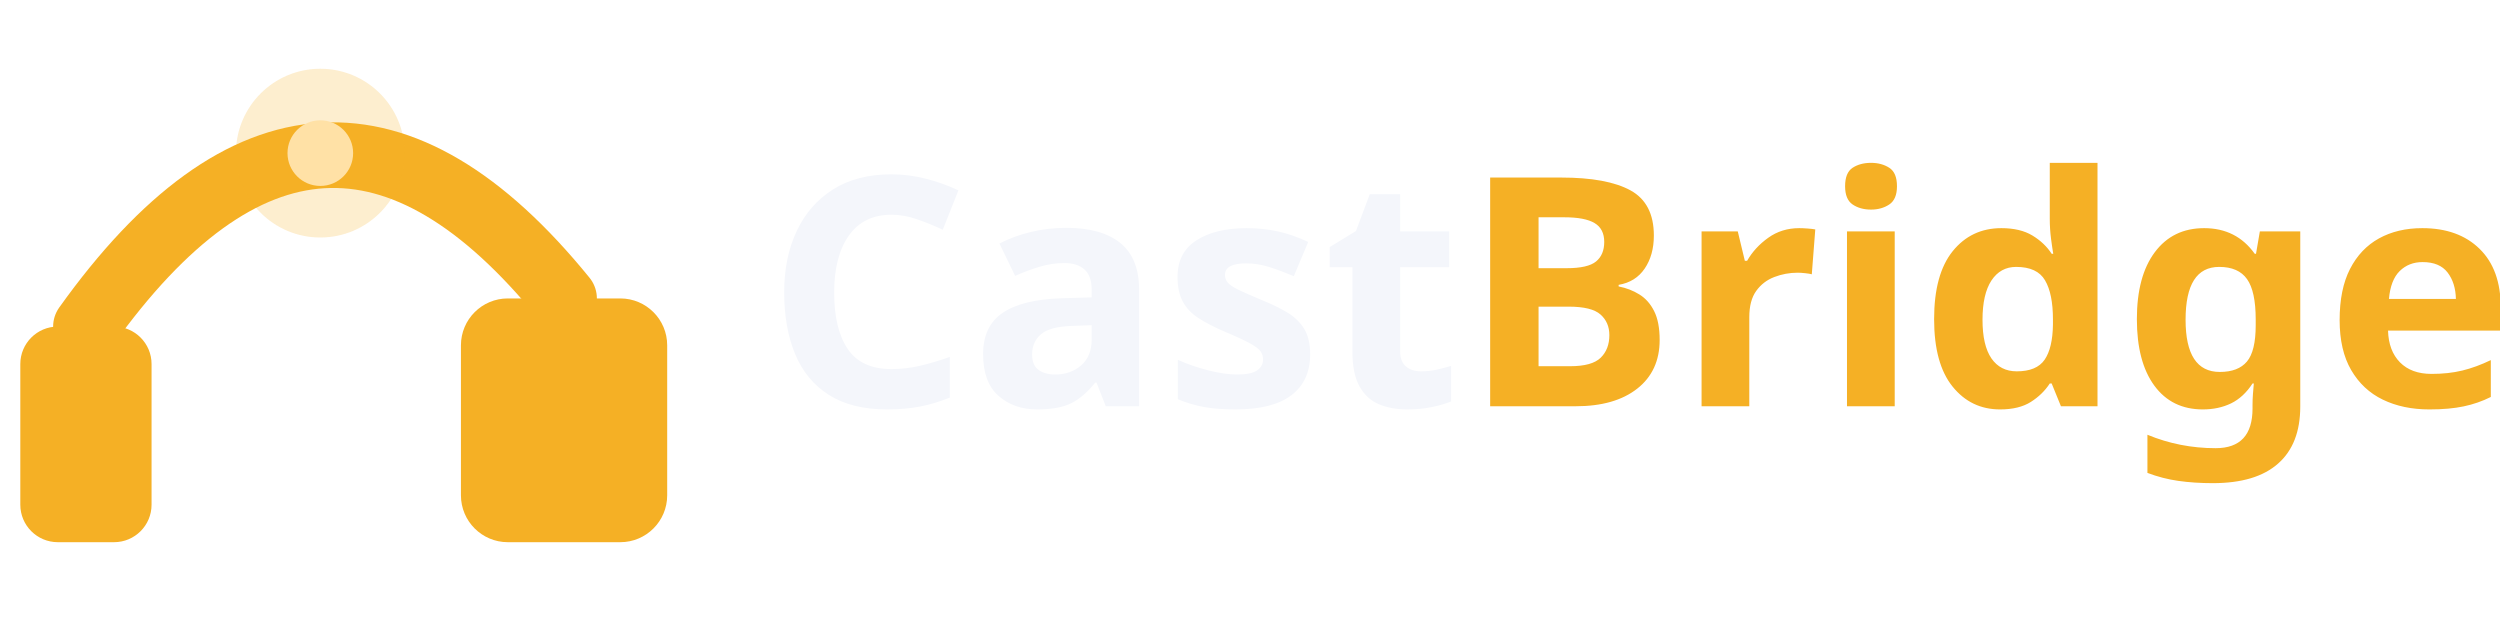
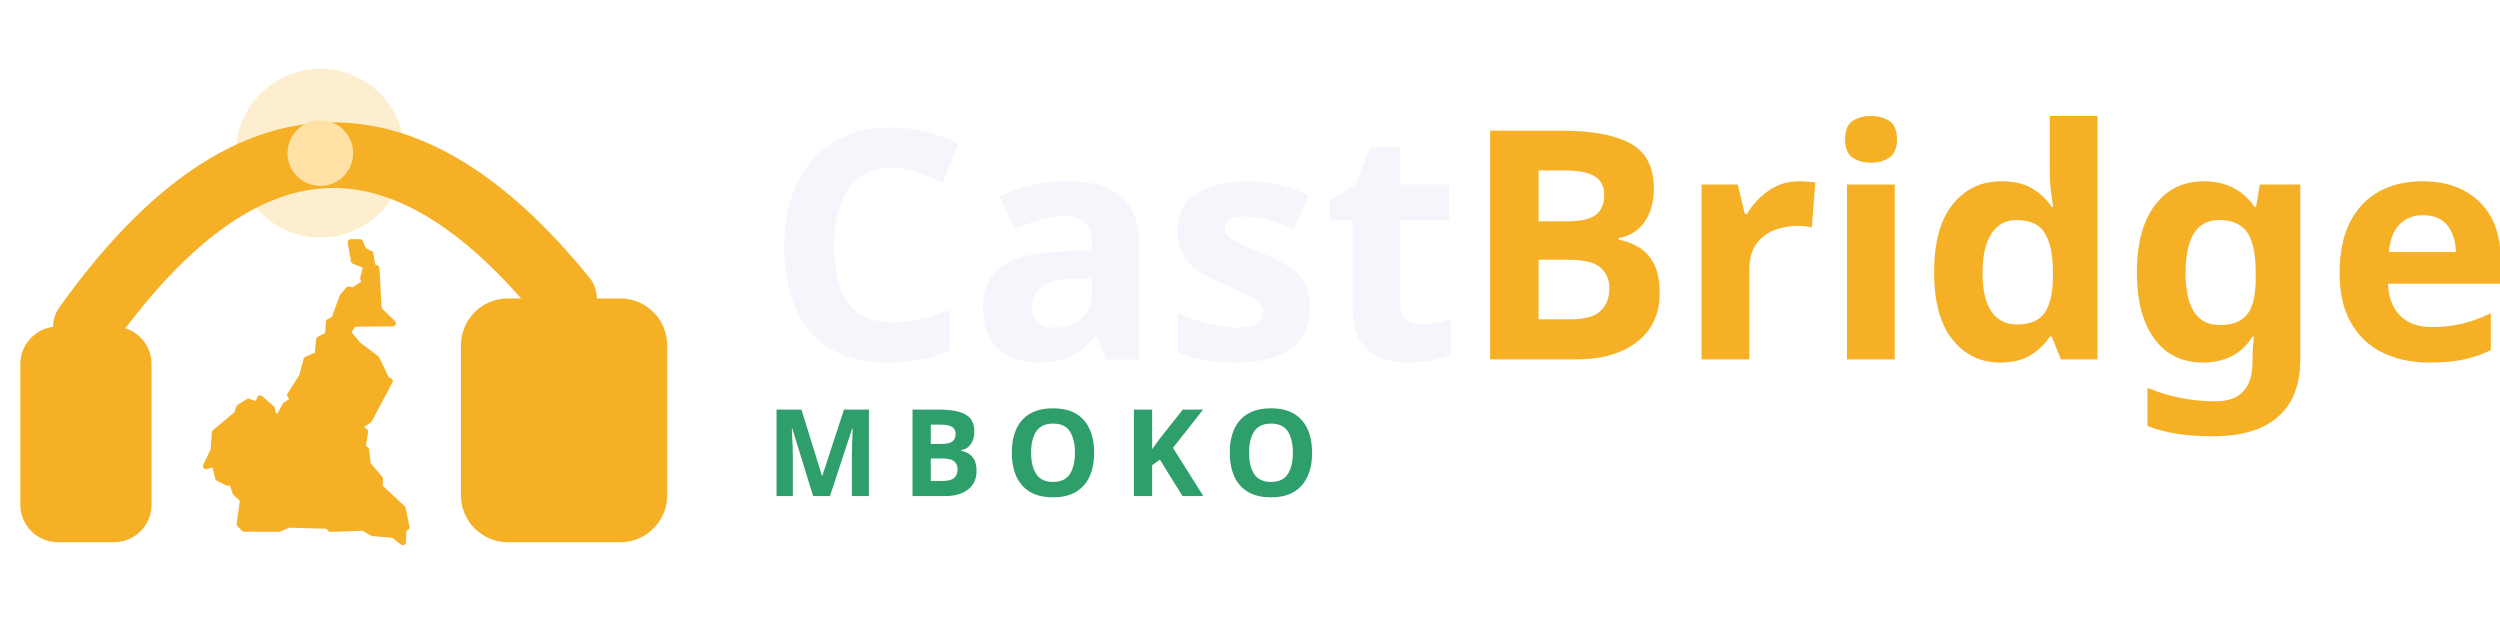
<svg xmlns="http://www.w3.org/2000/svg" viewBox="0 0 640 160" width="640" height="160" role="img" aria-label="CastBridge logo horizontal">
  <defs>
    <g id="m">
      <path d="M70 148 Q120 78 172 142" fill="none" stroke="#F5B025" stroke-width="14" stroke-linecap="round" />
      <circle cx="120" cy="111" r="18" fill="#F5B025" opacity="0.22" />
      <circle cx="120" cy="111" r="7" fill="#FFE1A6" />
      <rect x="56" y="148" width="28" height="46" rx="8" fill="#F5B025" />
      <rect x="150" y="142" width="44" height="52" rx="10" fill="#F5B025" />
+       <polygon points="95.61,177.78 97.24,174.37 97.50,170.61 102.21,166.68 102.74,165.21 104.70,164.02 106.67,164.76 107.13,163.32 109.67,165.51 110.01,167.15 111.24,167.21 112.59,164.75 114.31,163.61 113.56,162.59 116.09,158.68 117.07,155.04 119.44,154.04 119.77,150.74 121.66,149.82 121.85,147.00 122.99,146.40 124.77,141.56 126.03,140.11 127.04,140.32 129.55,138.64 129.14,137.68 129.84,135.06 127.18,133.98 126.49,130.02 128.45,130.00 129.21,131.76 130.68,132.48 131.12,135.20 131.96,135.58 132.45,144.34 135.47,147.31 127.14,147.38 125.83,149.20 128.07,151.91 131.97,154.85 134.13,159.36 134.81,159.62 130.42,167.88 128.28,169.44 129.56,170.42 129.02,173.64 129.79,174.34 130.11,177.38 132.73,180.51 132.63,182.21 137.55,186.80 138.39,190.81 137.71,191.23 137.62,194.00 135.61,192.44 131.08,192.03 129.25,190.90 122.21,191.16 121.48,190.48 113.12,190.26 111.26,191.14 103.75,191.12 102.80,190.15 103.52,184.94 101.92,183.45 101.39,181.87 102.55,180.11 100.27,181.33 98.20,180.30 97.51,177.28" fill="#F5B025" stroke="#F5B025" stroke-width="1.3" stroke-linejoin="round" opacity="1" />
    </g>
  </defs>
  <use href="#m" transform="translate(-62 -94) scale(1.2)" />
-   <text x="196" y="104" font-family="Bricolage Grotesque" font-weight="800" font-size="82" fill="#F4F6FB">Cast<tspan fill="#F5B025">Bridge</tspan>
+   <text x="196" y="92" font-family="Bricolage Grotesque" font-weight="800" font-size="82" fill="#F4F6FB">Cast<tspan fill="#F5B025">Bridge</tspan>
  </text>
+   <text x="196" y="127" font-family="Bricolage Grotesque" font-weight="700" font-size="31" letter-spacing="5.58" fill="#2E9E6B">MBOKO</text>
</svg>
